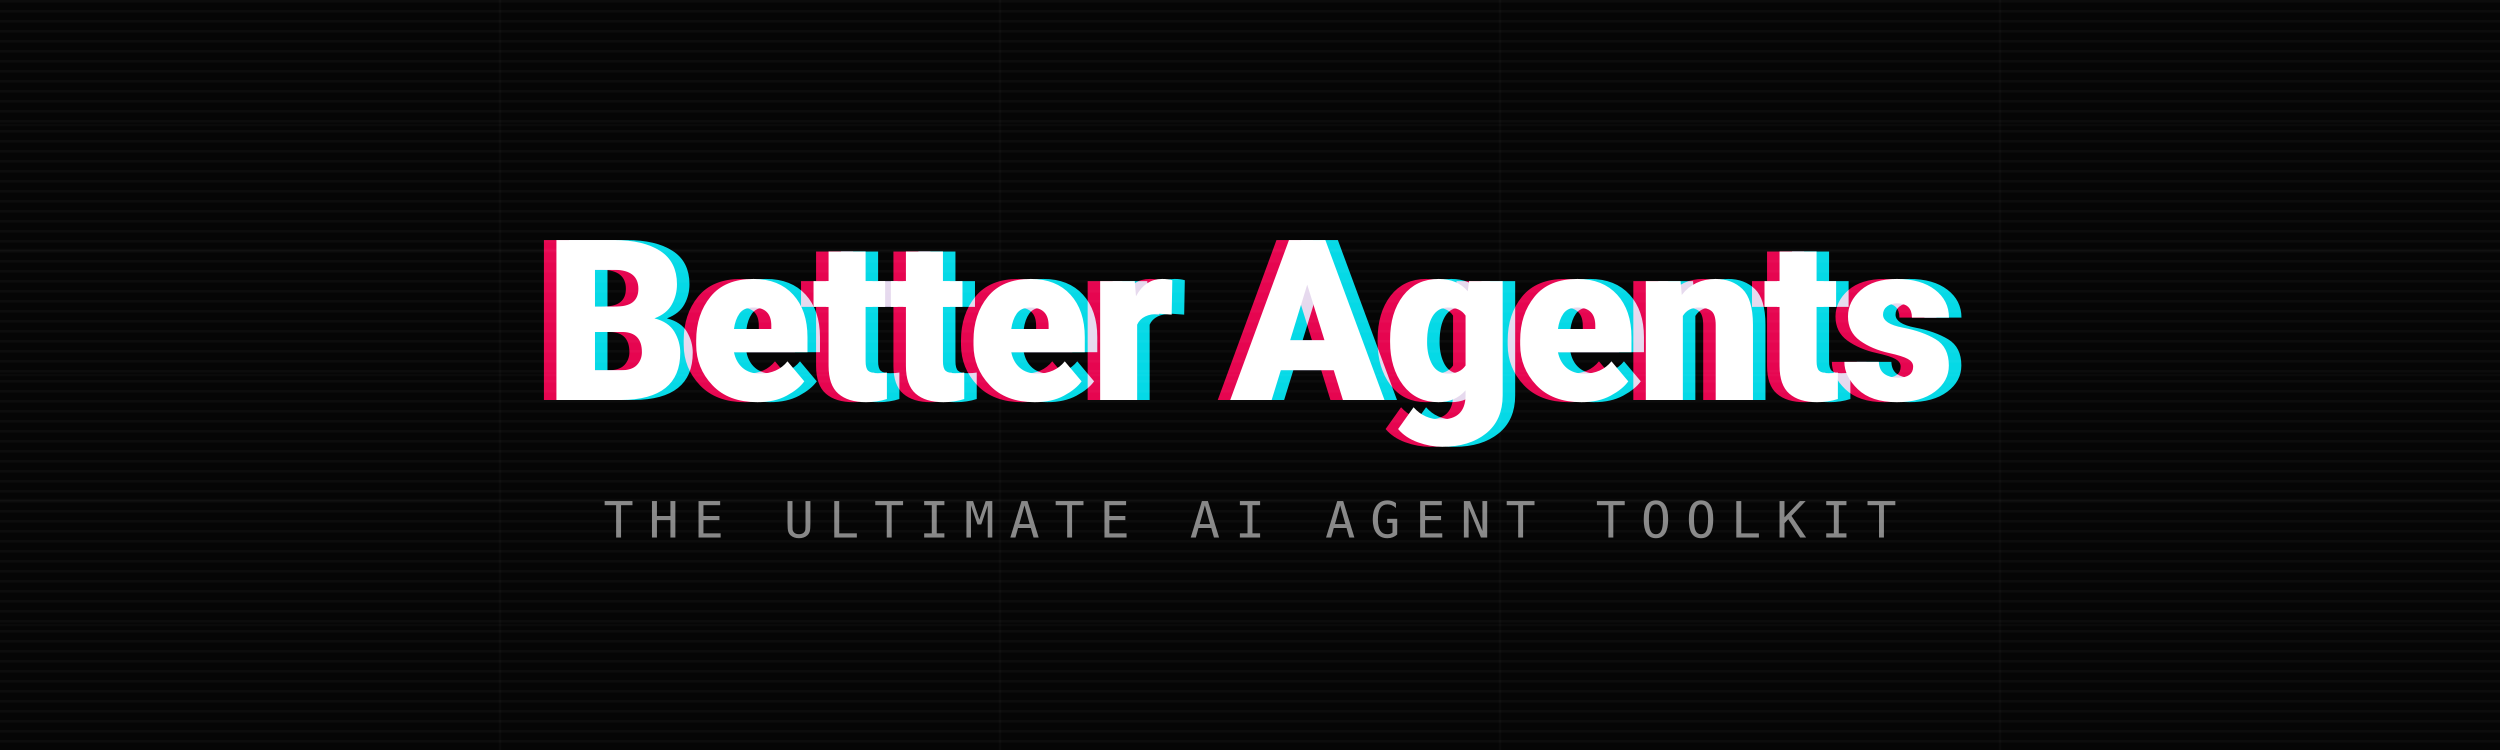
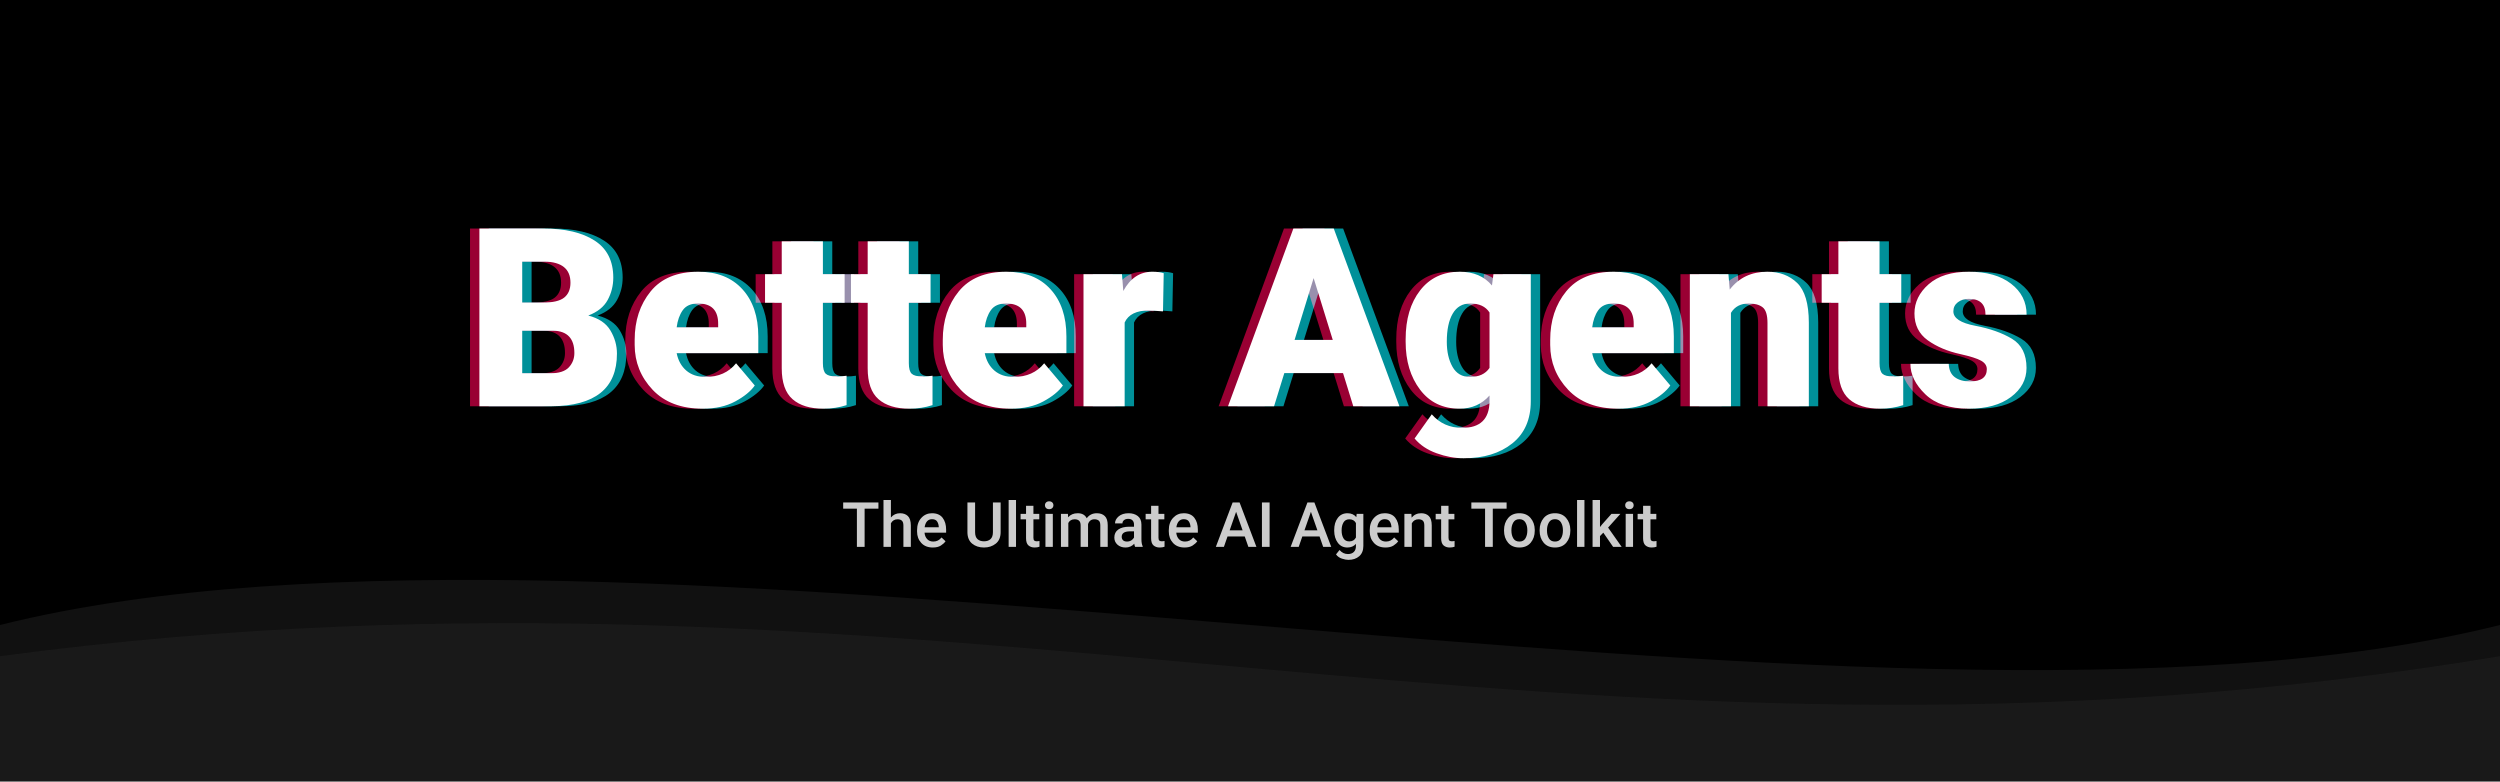
- <svg xmlns="http://www.w3.org/2000/svg" viewBox="0 0 1000 300" width="1000" height="300">
-   <defs>
-     <pattern id="scanlines" width="4" height="4" patternUnits="userSpaceOnUse">
-       <rect width="4" height="1" fill="#ffffff" fill-opacity="0.03" />
-     </pattern>
-     <clipPath id="glitch-clip-1">
-       <rect x="0" y="130" width="1000" height="8" />
-     </clipPath>
-     <clipPath id="glitch-clip-2">
-       <rect x="0" y="100" width="1000" height="4" />
-     </clipPath>
-   </defs>
-   <rect width="1000" height="300" fill="#050505" />
-   <g stroke="#ffffff" stroke-opacity="0.02" stroke-width="1">
-     <line x1="0" y1="50" x2="1000" y2="50" />
-     <line x1="0" y1="100" x2="1000" y2="100" />
-     <line x1="0" y1="150" x2="1000" y2="150" />
-     <line x1="0" y1="200" x2="1000" y2="200" />
-     <line x1="0" y1="250" x2="1000" y2="250" />
-     <line x1="200" y1="0" x2="200" y2="300" />
-     <line x1="400" y1="0" x2="400" y2="300" />
-     <line x1="600" y1="0" x2="600" y2="300" />
-     <line x1="800" y1="0" x2="800" y2="300" />
+ <svg xmlns="http://www.w3.org/2000/svg" viewBox="0 0 800 250" width="800" height="250">
+   <rect width="800" height="250" fill="#000000" />
+   <path d="M0,250 L0,200 C200,150 600,250 800,200 L800,250 Z" fill="#111111" />
+   <path d="M0,250 L0,210 C300,170 500,260 800,210 L800,250 Z" fill="#222222" opacity="0.5" />
+   <g font-family="-apple-system, BlinkMacSystemFont, 'Segoe UI', Roboto, Helvetica, Arial, sans-serif" font-weight="800" font-size="80" text-anchor="middle">
+     <text x="397" y="130" fill="#ff0055" opacity="0.6" style="mix-blend-mode: screen;">Better Agents</text>
+     <text x="403" y="130" fill="#00f0ff" opacity="0.6" style="mix-blend-mode: screen;">Better Agents</text>
+     <text x="400" y="130" fill="#ffffff">Better Agents</text>
  </g>
-   <g font-family="-apple-system, BlinkMacSystemFont, 'Segoe UI', Roboto, Helvetica, Arial, sans-serif" font-weight="900" font-size="90" text-anchor="middle">
-     <text x="495" y="160" fill="#ff0055" opacity="0.9" style="mix-blend-mode: screen;">Better Agents</text>
-     <text x="505" y="160" fill="#00f0ff" opacity="0.9" style="mix-blend-mode: screen;">Better Agents</text>
-     <text x="500" y="160" fill="#ffffff">Better Agents</text>
-   </g>
-   <text x="500" y="215" fill="#888888" font-family="monospace" font-size="20" text-anchor="middle" letter-spacing="6">THE ULTIMATE AI AGENT TOOLKIT</text>
-   <g opacity="0">
-     <animate attributeName="opacity" values="0;1;0;0;0" dur="4s" repeatCount="indefinite" />
-     <text x="480" y="160" fill="#00f0ff" font-family="-apple-system, BlinkMacSystemFont, 'Segoe UI', Roboto, Helvetica, Arial, sans-serif" font-weight="900" font-size="90" text-anchor="middle" clip-path="url(#glitch-clip-1)">Better Agents</text>
-   </g>
-   <g opacity="0">
-     <animate attributeName="opacity" values="0;0;0;1;0" dur="5s" repeatCount="indefinite" />
-     <text x="520" y="160" fill="#ff0055" font-family="-apple-system, BlinkMacSystemFont, 'Segoe UI', Roboto, Helvetica, Arial, sans-serif" font-weight="900" font-size="90" text-anchor="middle" clip-path="url(#glitch-clip-2)">Better Agents</text>
-   </g>
-   <rect width="1000" height="300" fill="url(#scanlines)" />
+   <text x="400" y="175" fill="#cccccc" font-family="-apple-system, BlinkMacSystemFont, 'Segoe UI', Roboto, Helvetica, Arial, sans-serif" font-size="20" font-weight="500" text-anchor="middle">The Ultimate AI Agent Toolkit</text>
</svg>
